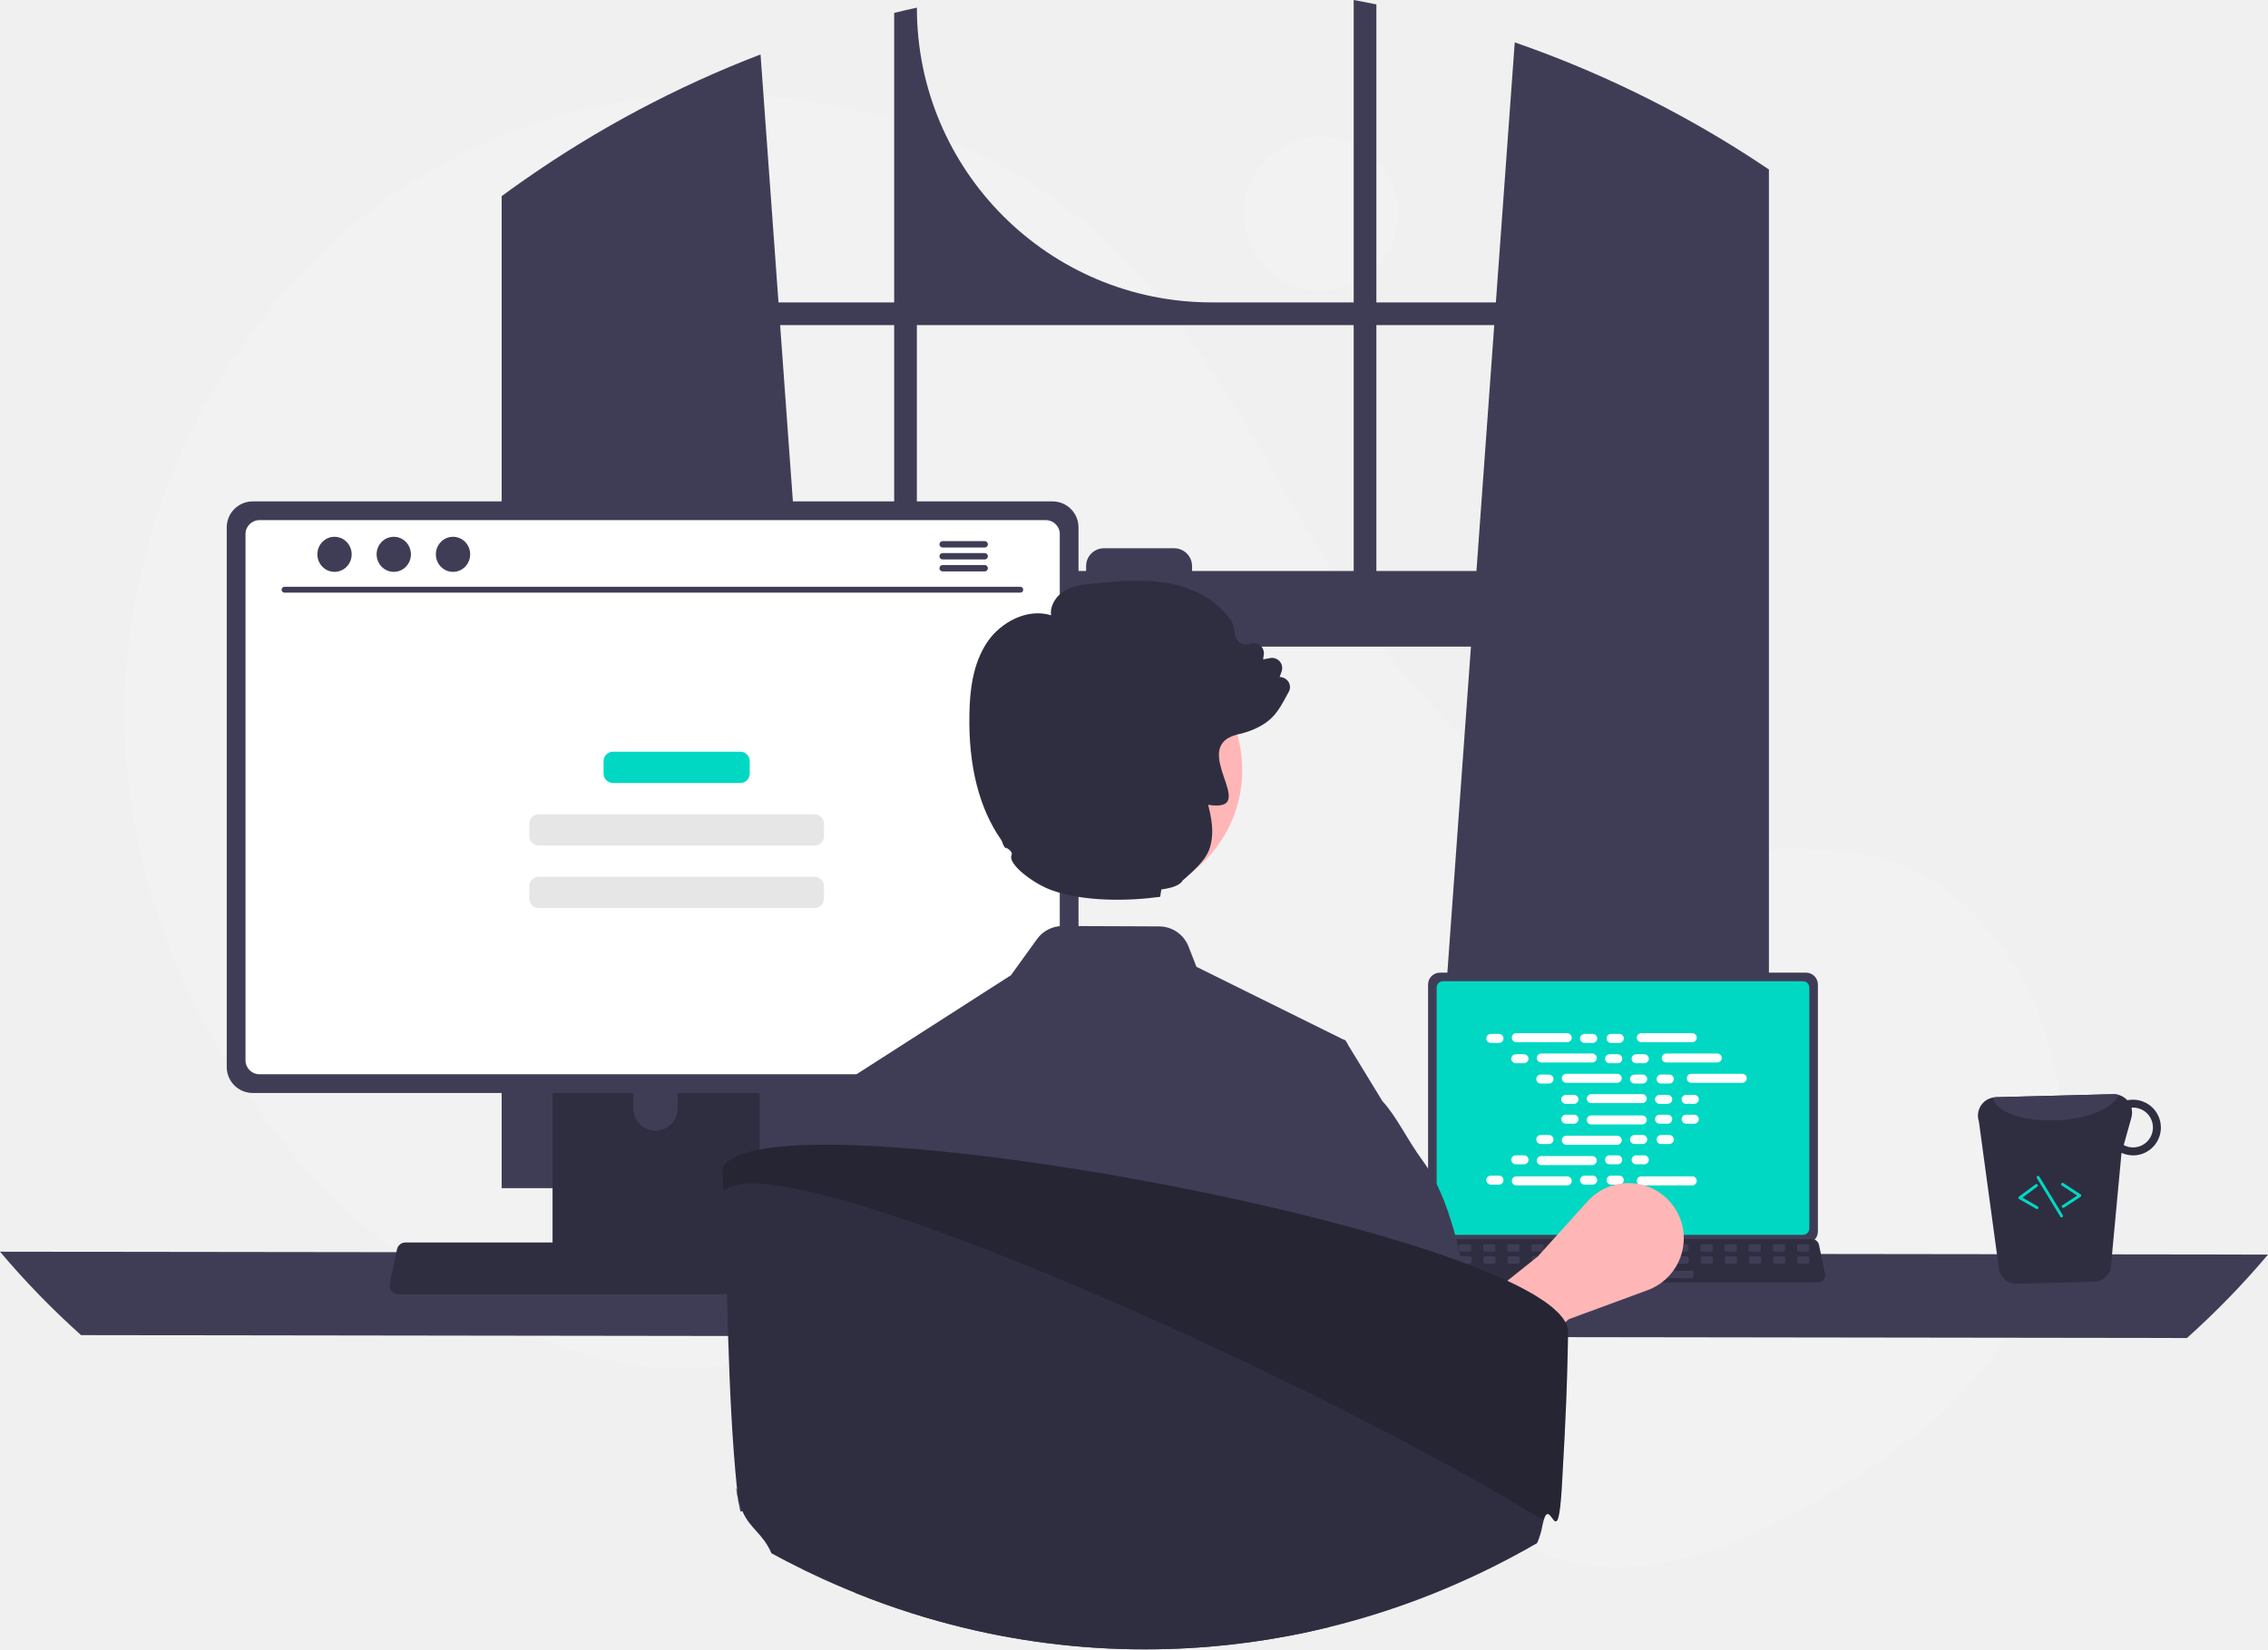
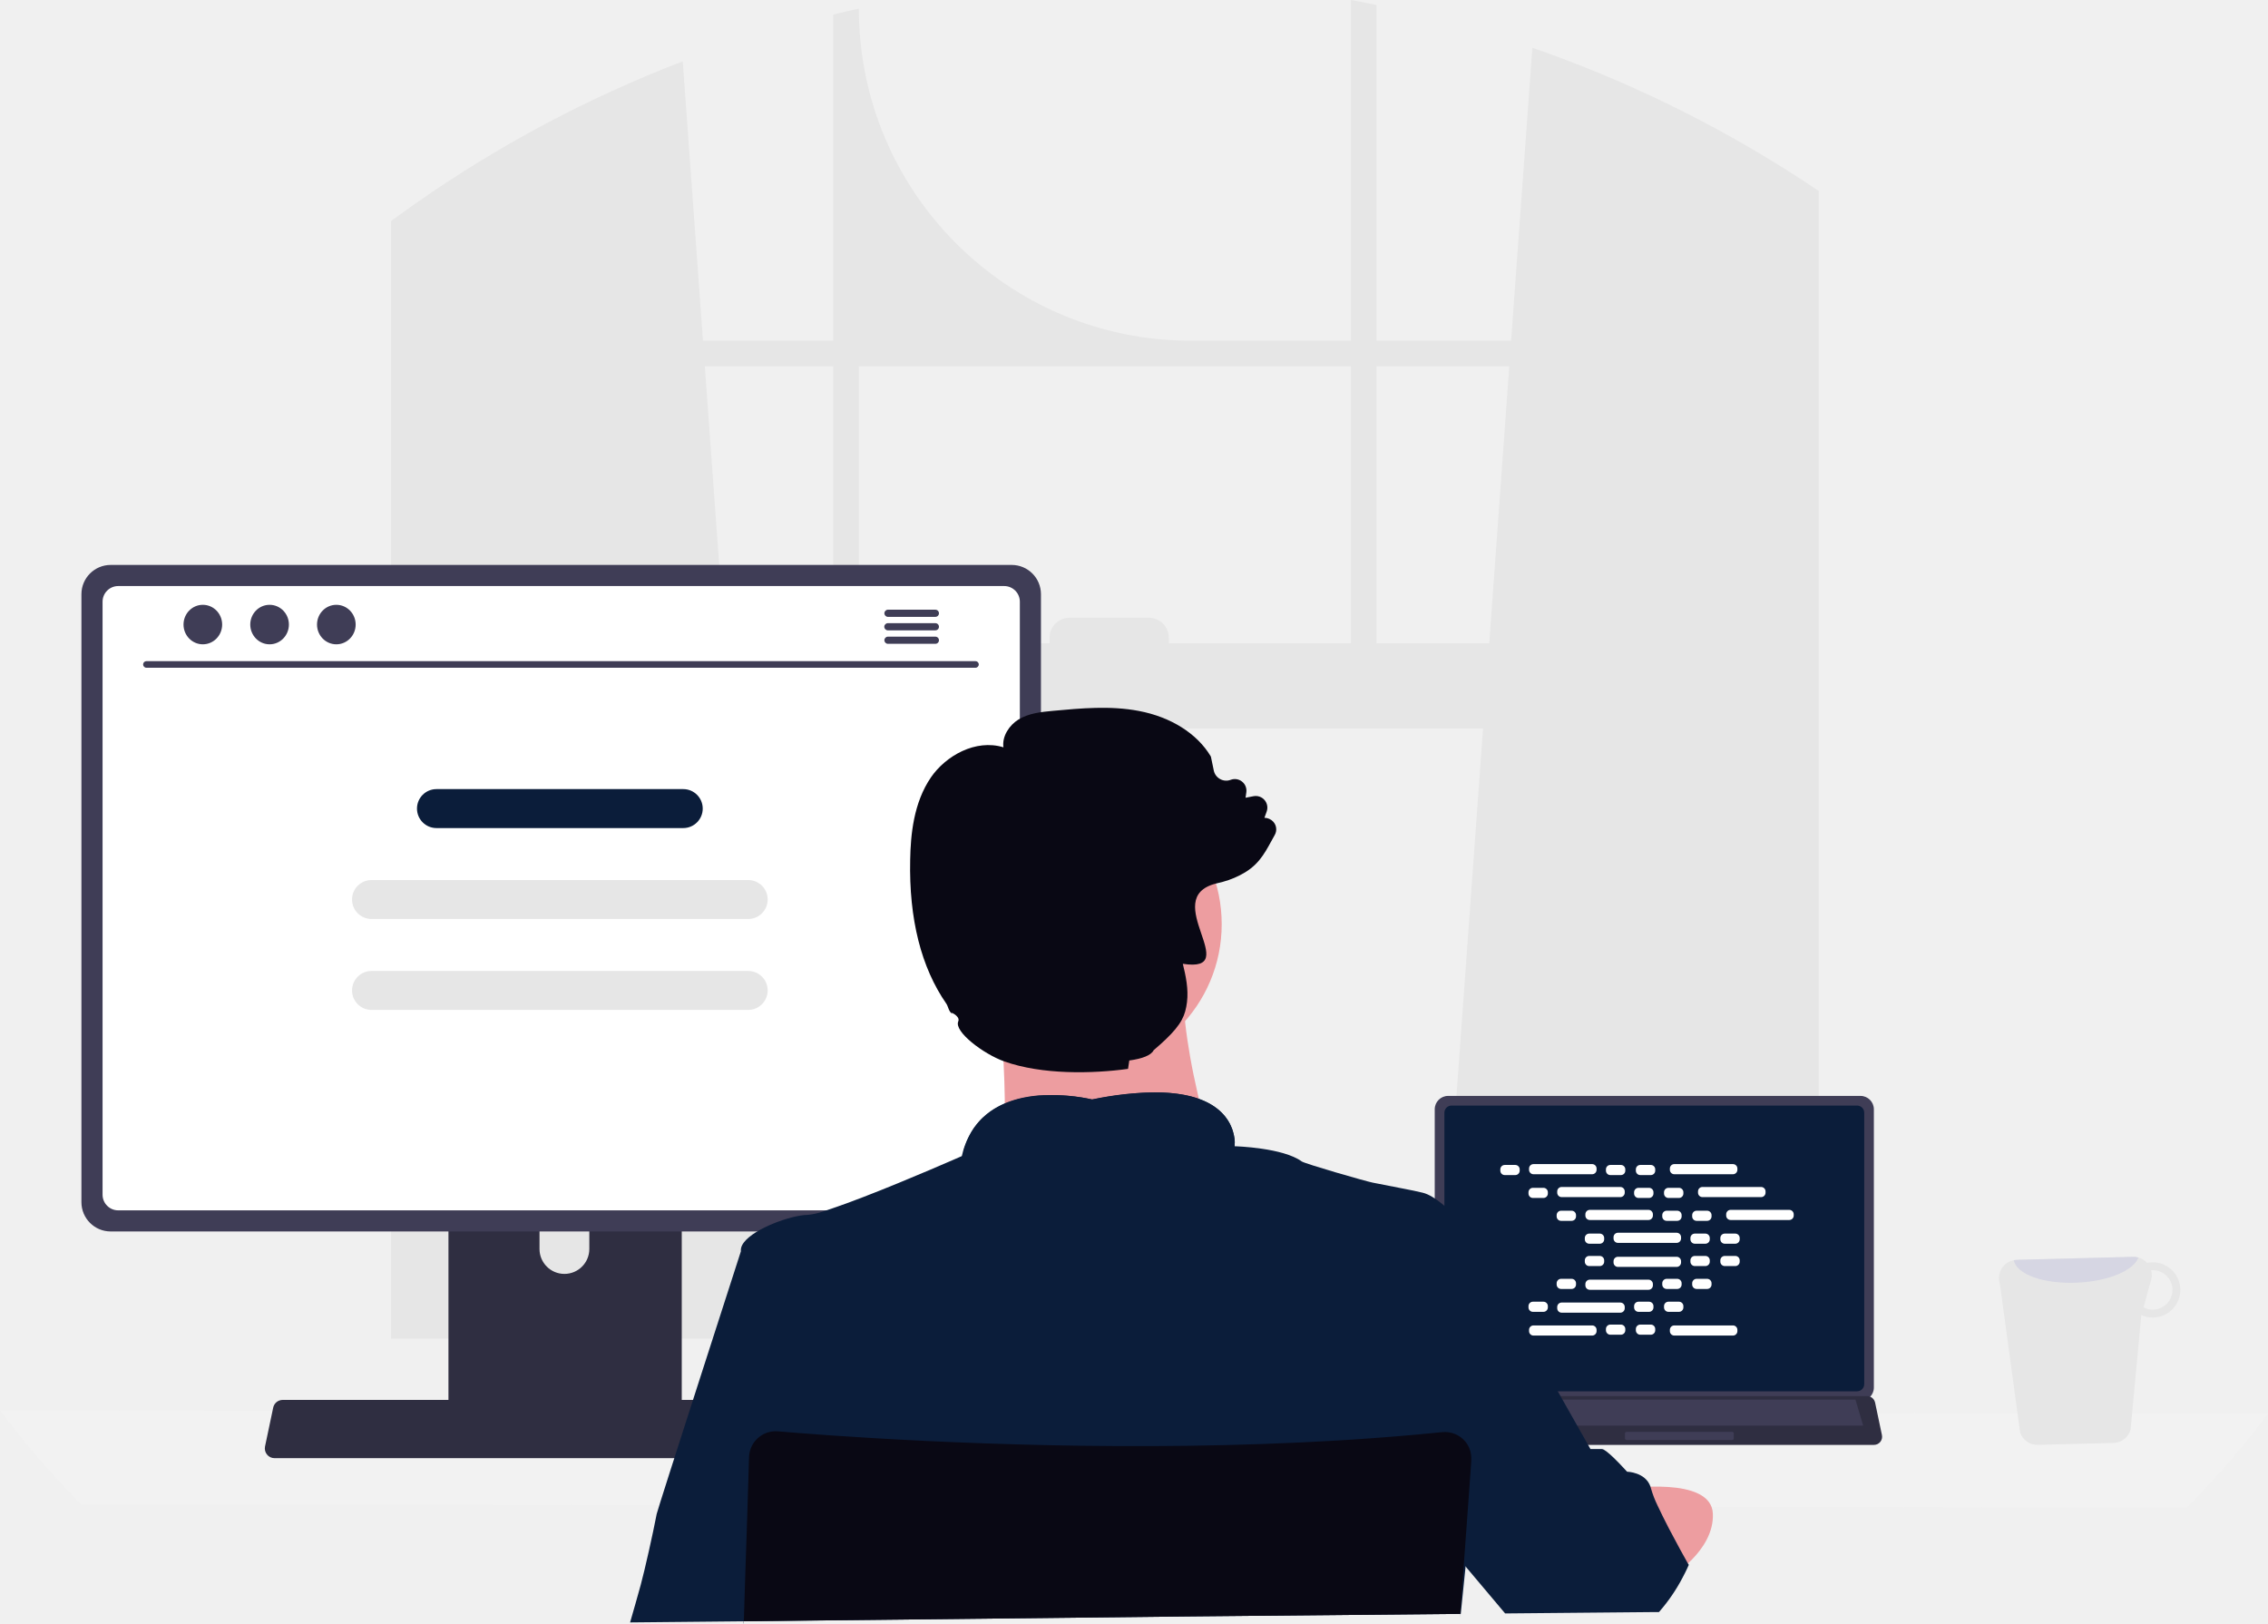
- <svg xmlns="http://www.w3.org/2000/svg" data-name="Layer 1" width="786.82" height="572.258" viewBox="0 0 786.82 572.258">
-   <circle cx="458.321" cy="74.182" r="26.701" fill="#f2f2f2" />
-   <path d="M872.038,661.023c39.688-30.229,58.644-81.025,46.776-129.482q-.442-1.806-.934-3.604c-7.867-28.763-27.332-56.101-55.7-65.291-23.82-7.717-49.82-1.783-74.669-4.851-48.781-6.024-86.601-45.494-113.211-86.819-26.611-41.325-47.062-87.583-82.422-121.724-58.285-56.275-153.362-68.391-225.627-31.76C293.987,254.121,247.955,335.391,249.918,416.386c1.963,80.995,50.046,158.432,119.875,199.517,25.652,15.093,55.321,25.785,84.848,22.044,25.62-3.246,48.899-17.013,74.399-21.1,40.091-6.426,79.927,11.701,114.603,32.824,34.676,21.123,68.17,46.16,107.574,55.952C789.478,715.131,836.881,687.801,872.038,661.023Z" transform="translate(-206.59 -163.8711)" fill="#f2f2f2" />
-   <path d="M815.016,219.191c-.87-.58-1.75-1.13-2.62-1.69a380.24,380.24,0,0,0-80.31-38.93l-6.54,90.22h-41.46v-103.39c-2.61-.54-5.24-1.05-7.87-1.53v104.92H626.946A102.27,102.27,0,0,1,524.676,166.521v-0c-2.64.57-5.26,1.18-7.88,1.83v100.44h-40.13l-6.23-86.03a380.858,380.858,0,0,0-81.94,43.53c-.44.3-.88.61-1.31.91-2.21,1.55-4.39,3.13-6.56,4.73v344.19h118.27l-2.09-28.95-11.5-158.95h231.59l-11.5,158.95-2.09,28.95h116.96v-353.45Q817.656,220.901,815.016,219.191Zm-298.22,142.78h-33.39l-6.17-85.3h39.56Zm159.42,0h-56.08v-1.69a6.18,6.18,0,0,0-6.19-6.18h-24.38a6.178,6.178,0,0,0-6.18,6.18v1.69h-58.71v-85.3h151.54Zm7.87,0v-85.3h40.89l-6.17,85.3Z" transform="translate(-206.59 -163.8711)" fill="#3f3d56" />
-   <path d="M206.59,598.162a289.003,289.003,0,0,0,28.12,28.95l730.58,1a289.003,289.003,0,0,0,28.12-28.95Z" transform="translate(-206.59 -163.8711)" fill="#3f3d56" />
-   <path d="M702.02,505.462v85.704a4.122,4.122,0,0,0,4.119,4.119H833.143a4.122,4.122,0,0,0,4.119-4.119v-85.704a4.124,4.124,0,0,0-4.119-4.115H706.139A4.124,4.124,0,0,0,702.02,505.462Z" transform="translate(-206.59 -163.8711)" fill="#3f3d56" />
-   <path d="M704.999,506.529V590.109a2.205,2.205,0,0,0,2.201,2.201H832.086a2.205,2.205,0,0,0,2.201-2.201V506.529a2.206,2.206,0,0,0-2.201-2.206H707.201A2.206,2.206,0,0,0,704.999,506.529Z" transform="translate(-206.59 -163.8711)" fill="#00d8c3" />
-   <path d="M699.364,607.881a2.47,2.47,0,0,0,1.943.93H837.299a2.502,2.502,0,0,0,2.446-3.016l-2.111-10.027a2.507,2.507,0,0,0-1.558-1.818,2.425,2.425,0,0,0-.888-.168H703.41a2.424,2.424,0,0,0-.888.168,2.507,2.507,0,0,0-1.558,1.818l-2.111,10.027A2.501,2.501,0,0,0,699.364,607.881Z" transform="translate(-206.59 -163.8711)" fill="#2f2e41" />
-   <rect x="830.034" y="595.588" width="4.188" height="2.513" rx="0.488" transform="translate(1457.666 1029.819) rotate(-180)" fill="#3f3d56" />
-   <rect x="821.657" y="595.588" width="4.188" height="2.513" rx="0.488" transform="translate(1440.912 1029.819) rotate(-180)" fill="#3f3d56" />
-   <rect x="813.28" y="595.588" width="4.188" height="2.513" rx="0.488" transform="translate(1424.158 1029.819) rotate(-180)" fill="#3f3d56" />
-   <rect x="804.903" y="595.588" width="4.188" height="2.513" rx="0.488" transform="translate(1407.404 1029.819) rotate(-180)" fill="#3f3d56" />
-   <rect x="796.526" y="595.588" width="4.188" height="2.513" rx="0.488" transform="translate(1390.65 1029.819) rotate(-180)" fill="#3f3d56" />
-   <rect x="788.149" y="595.588" width="4.188" height="2.513" rx="0.488" transform="translate(1373.896 1029.819) rotate(-180)" fill="#3f3d56" />
-   <rect x="779.772" y="595.588" width="4.188" height="2.513" rx="0.488" transform="translate(1357.142 1029.819) rotate(-180)" fill="#3f3d56" />
-   <rect x="771.395" y="595.588" width="4.188" height="2.513" rx="0.488" transform="translate(1340.388 1029.819) rotate(-180)" fill="#3f3d56" />
-   <rect x="763.018" y="595.588" width="4.188" height="2.513" rx="0.488" transform="translate(1323.634 1029.819) rotate(-180)" fill="#3f3d56" />
-   <rect x="754.641" y="595.588" width="4.188" height="2.513" rx="0.488" transform="translate(1306.88 1029.819) rotate(-180)" fill="#3f3d56" />
-   <rect x="746.264" y="595.588" width="4.188" height="2.513" rx="0.488" transform="translate(1290.126 1029.819) rotate(-180)" fill="#3f3d56" />
-   <rect x="737.887" y="595.588" width="4.188" height="2.513" rx="0.488" transform="translate(1273.372 1029.819) rotate(-180)" fill="#3f3d56" />
-   <rect x="729.51" y="595.588" width="4.188" height="2.513" rx="0.488" transform="translate(1256.618 1029.819) rotate(-180)" fill="#3f3d56" />
-   <rect x="721.133" y="595.588" width="4.188" height="2.513" rx="0.488" transform="translate(1239.865 1029.819) rotate(-180)" fill="#3f3d56" />
-   <rect x="712.756" y="595.588" width="4.188" height="2.513" rx="0.488" transform="translate(1223.111 1029.819) rotate(-180)" fill="#3f3d56" />
-   <rect x="704.379" y="595.588" width="4.188" height="2.513" rx="0.488" transform="translate(1206.357 1029.819) rotate(-180)" fill="#3f3d56" />
-   <rect x="830.133" y="599.777" width="4.188" height="2.513" rx="0.488" transform="translate(1457.864 1038.196) rotate(-180)" fill="#3f3d56" />
-   <rect x="821.756" y="599.777" width="4.188" height="2.513" rx="0.488" transform="translate(1441.11 1038.196) rotate(-180)" fill="#3f3d56" />
-   <rect x="813.379" y="599.777" width="4.188" height="2.513" rx="0.488" transform="translate(1424.356 1038.196) rotate(-180)" fill="#3f3d56" />
-   <rect x="805.002" y="599.777" width="4.188" height="2.513" rx="0.488" transform="translate(1407.602 1038.196) rotate(-180)" fill="#3f3d56" />
-   <rect x="796.625" y="599.777" width="4.188" height="2.513" rx="0.488" transform="translate(1390.848 1038.196) rotate(-180)" fill="#3f3d56" />
-   <rect x="788.248" y="599.777" width="4.188" height="2.513" rx="0.488" transform="translate(1374.094 1038.196) rotate(-180)" fill="#3f3d56" />
-   <rect x="779.871" y="599.777" width="4.188" height="2.513" rx="0.488" transform="translate(1357.34 1038.196) rotate(-180)" fill="#3f3d56" />
-   <rect x="771.494" y="599.777" width="4.188" height="2.513" rx="0.488" transform="translate(1340.586 1038.196) rotate(-180)" fill="#3f3d56" />
-   <rect x="763.117" y="599.777" width="4.188" height="2.513" rx="0.488" transform="translate(1323.832 1038.196) rotate(-180)" fill="#3f3d56" />
-   <rect x="754.74" y="599.777" width="4.188" height="2.513" rx="0.488" transform="translate(1307.078 1038.196) rotate(-180)" fill="#3f3d56" />
-   <rect x="746.363" y="599.777" width="4.188" height="2.513" rx="0.488" transform="translate(1290.324 1038.196) rotate(-180)" fill="#3f3d56" />
-   <rect x="737.986" y="599.777" width="4.188" height="2.513" rx="0.488" transform="translate(1273.57 1038.196) rotate(-180)" fill="#3f3d56" />
-   <rect x="729.609" y="599.777" width="4.188" height="2.513" rx="0.488" transform="translate(1256.816 1038.196) rotate(-180)" fill="#3f3d56" />
-   <rect x="721.232" y="599.777" width="4.188" height="2.513" rx="0.488" transform="translate(1240.062 1038.196) rotate(-180)" fill="#3f3d56" />
-   <rect x="712.855" y="599.777" width="4.188" height="2.513" rx="0.488" transform="translate(1223.309 1038.196) rotate(-180)" fill="#3f3d56" />
-   <rect x="704.478" y="599.777" width="4.188" height="2.513" rx="0.488" transform="translate(1206.555 1038.196) rotate(-180)" fill="#3f3d56" />
-   <rect x="760.604" y="604.803" width="33.508" height="2.513" rx="0.488" transform="translate(1348.126 1048.248) rotate(-180)" fill="#3f3d56" />
-   <rect x="515.631" y="358.737" width="5.966" height="3.122" rx="1.561" fill="#fff" />
-   <rect x="548.154" y="358.737" width="5.966" height="3.122" rx="1.561" fill="#fff" />
-   <rect x="557.369" y="358.737" width="5.966" height="3.122" rx="1.561" fill="#fff" />
-   <rect x="524.477" y="358.477" width="20.796" height="3.122" rx="1.561" fill="#fff" />
-   <rect x="567.841" y="358.477" width="20.796" height="3.122" rx="1.561" fill="#fff" />
-   <rect x="524.304" y="365.784" width="5.966" height="3.122" rx="1.561" fill="#fff" />
-   <rect x="556.827" y="365.784" width="5.966" height="3.122" rx="1.561" fill="#fff" />
-   <rect x="566.042" y="365.784" width="5.966" height="3.122" rx="1.561" fill="#fff" />
-   <rect x="533.15" y="365.523" width="20.796" height="3.122" rx="1.561" fill="#fff" />
-   <rect x="576.514" y="365.523" width="20.796" height="3.122" rx="1.561" fill="#fff" />
-   <rect x="532.977" y="372.83" width="5.966" height="3.122" rx="1.561" fill="#fff" />
-   <rect x="565.5" y="372.83" width="5.966" height="3.122" rx="1.561" fill="#fff" />
-   <rect x="574.715" y="372.83" width="5.966" height="3.122" rx="1.561" fill="#fff" />
-   <rect x="541.823" y="372.57" width="20.796" height="3.122" rx="1.561" fill="#fff" />
-   <rect x="585.187" y="372.57" width="20.796" height="3.122" rx="1.561" fill="#fff" />
-   <rect x="541.649" y="379.877" width="5.966" height="3.122" rx="1.561" fill="#fff" />
-   <rect x="574.172" y="379.877" width="5.966" height="3.122" rx="1.561" fill="#fff" />
-   <rect x="583.387" y="379.877" width="5.966" height="3.122" rx="1.561" fill="#fff" />
-   <rect x="550.496" y="379.617" width="20.796" height="3.122" rx="1.561" fill="#fff" />
-   <rect x="548.154" y="407.898" width="5.966" height="3.122" rx="1.561" fill="#fff" />
-   <rect x="557.369" y="407.898" width="5.966" height="3.122" rx="1.561" fill="#fff" />
-   <rect x="567.841" y="408.158" width="20.796" height="3.122" rx="1.561" fill="#fff" />
-   <rect x="515.631" y="407.898" width="5.966" height="3.122" rx="1.561" fill="#fff" />
-   <rect x="524.477" y="408.158" width="20.796" height="3.122" rx="1.561" fill="#fff" />
-   <rect x="524.304" y="400.851" width="5.966" height="3.122" rx="1.561" fill="#fff" />
-   <rect x="556.827" y="400.851" width="5.966" height="3.122" rx="1.561" fill="#fff" />
-   <rect x="566.042" y="400.851" width="5.966" height="3.122" rx="1.561" fill="#fff" />
-   <rect x="533.15" y="401.111" width="20.796" height="3.122" rx="1.561" fill="#fff" />
-   <rect x="532.977" y="393.804" width="5.966" height="3.122" rx="1.561" fill="#fff" />
-   <rect x="565.5" y="393.804" width="5.966" height="3.122" rx="1.561" fill="#fff" />
-   <rect x="574.715" y="393.804" width="5.966" height="3.122" rx="1.561" fill="#fff" />
-   <rect x="541.823" y="394.064" width="20.796" height="3.122" rx="1.561" fill="#fff" />
-   <rect x="541.649" y="386.758" width="5.966" height="3.122" rx="1.561" fill="#fff" />
-   <rect x="574.172" y="386.758" width="5.966" height="3.122" rx="1.561" fill="#fff" />
-   <rect x="583.387" y="386.758" width="5.966" height="3.122" rx="1.561" fill="#fff" />
-   <rect x="550.496" y="387.018" width="20.796" height="3.122" rx="1.561" fill="#fff" />
-   <path d="M711.507,654.353l-13.35-21.102,41.902-33.403,17.295-19.161a19.161,19.161,0,0,1,32.418,6.828h0a19.161,19.161,0,0,1-11.57,23.991l-27.349,10.075Z" transform="translate(-206.59 -163.8711)" fill="#ffb6b6" />
-   <path d="M398.28,501.352v102.56h71.85v-102.56a3.448,3.448,0,0,0-2.43-3.3,3.175,3.175,0,0,0-1.03-.16H401.75A3.463,3.463,0,0,0,398.28,501.352Zm28.04,35.24a7.67,7.67,0,0,1,15.34,0v11.9a7.67,7.67,0,0,1-15.34,0Z" transform="translate(-206.59 -163.8711)" fill="#2f2e41" />
-   <path d="M398.06,600.632v9.89a1.946,1.946,0,0,0,1.93,1.94h68.43a1.94,1.94,0,0,0,1.93-1.94v-9.89Z" transform="translate(-206.59 -163.8711)" fill="#3f3d56" />
-   <path d="M285.25,346.832V534.092a9.007,9.007,0,0,0,9,9h277.5a9.007,9.007,0,0,0,9-9V346.832a9.011,9.011,0,0,0-9-8.99H294.25A9.012,9.012,0,0,0,285.25,346.832Z" transform="translate(-206.59 -163.8711)" fill="#3f3d56" />
-   <path d="M291.76,349.162v182.62a4.818,4.818,0,0,0,4.81,4.81H569.44a4.818,4.818,0,0,0,4.81-4.81v-182.62a4.82,4.82,0,0,0-4.81-4.82H296.57A4.821,4.821,0,0,0,291.76,349.162Z" transform="translate(-206.59 -163.8711)" fill="#fff" />
-   <path d="M342.4,611.792a2.948,2.948,0,0,0,2.32,1.11h162.34a2.987,2.987,0,0,0,2.92-3.6l-2.52-11.97a2.993,2.993,0,0,0-1.86-2.17,2.895,2.895,0,0,0-1.06-.2H347.23a2.894,2.894,0,0,0-1.06.2,2.992,2.992,0,0,0-1.86,2.17l-2.52,11.97A2.985,2.985,0,0,0,342.4,611.792Z" transform="translate(-206.59 -163.8711)" fill="#2f2e41" />
-   <path d="M560.585,369.499H305.261a1.016,1.016,0,0,1,0-2.031H560.585a1.016,1.016,0,0,1,0,2.031Z" transform="translate(-206.59 -163.8711)" fill="#3f3d56" />
-   <ellipse cx="116.051" cy="192.33" rx="5.95" ry="6.083" fill="#3f3d56" />
-   <ellipse cx="136.607" cy="192.33" rx="5.95" ry="6.083" fill="#3f3d56" />
-   <ellipse cx="157.163" cy="192.33" rx="5.95" ry="6.083" fill="#3f3d56" />
-   <path d="M548.206,351.622h-14.6a1.105,1.105,0,0,0,0,2.21h14.6a1.105,1.105,0,0,0,0-2.21Z" transform="translate(-206.59 -163.8711)" fill="#3f3d56" />
-   <path d="M548.206,355.772h-14.6a1.105,1.105,0,0,0,0,2.21h14.6a1.105,1.105,0,0,0,0-2.21Z" transform="translate(-206.59 -163.8711)" fill="#3f3d56" />
-   <path d="M548.206,359.922h-14.6a1.105,1.105,0,0,0,0,2.21h14.6a1.105,1.105,0,0,0,0-2.21Z" transform="translate(-206.59 -163.8711)" fill="#3f3d56" />
-   <path d="M900.186,604.972a6.416,6.416,0,0,0,6.183,4.331l26.492-.682a6.329,6.329,0,0,0,5.981-4.657l3.749-40.087a9.794,9.794,0,0,0,4.238.871,9.661,9.661,0,1,0-.485-19.317,8.184,8.184,0,0,0-1.736.181,6.548,6.548,0,0,0-4.874-2.103l-40.751,1.052a5.853,5.853,0,0,0-1.005.125,6.365,6.365,0,0,0-4.873,8.265Zm43.173-43.817,2.668-9.553a6.506,6.506,0,0,0,.02-3.375c.129-0.0.244-.062.373-.062a6.91,6.91,0,0,1,.324,13.817A6.505,6.505,0,0,1,943.359,561.156Z" transform="translate(-206.59 -163.8711)" fill="#2f2e41" />
-   <path d="M897.978,544.686c.868,4.964,10.629,8.454,22.366,7.847,10.793-.497,19.617-4.287,21.234-8.778a6.025,6.025,0,0,0-1.844-.246l-40.751,1.052A5.853,5.853,0,0,0,897.978,544.686Z" transform="translate(-206.59 -163.8711)" fill="#3f3d56" />
-   <path d="M922.494,582.944a.497.497,0,0,0,.151-.066l5.753-3.766a.499.499,0,0,0,0-.836l-5.98-3.917a.5.5,0,1,0-.548.836l5.341,3.498-5.114,3.348a.5.5,0,0,0,.396.903Z" transform="translate(-206.59 -163.8711)" fill="#00d8c3" />
-   <path d="M913.408,583.363a.5.5,0,0,0,.126-.918l-5.303-3.04,5.126-3.807a.5.5,0,1,0-.596-.802l-5.739,4.263a.5.5,0,0,0,.049.835l5.965,3.42A.5.5,0,0,0,913.408,583.363Z" transform="translate(-206.59 -163.8711)" fill="#00d8c3" />
-   <path d="M921.922,586.244a.482.482,0,0,0,.137-.058.5.5,0,0,0,.168-.687l-8.155-13.408a.5.5,0,0,0-.854.521l8.155,13.408A.5.5,0,0,0,921.922,586.244Z" transform="translate(-206.59 -163.8711)" fill="#00d8c3" />
-   <rect x="209.385" y="260.827" width="50.719" height="10.846" rx="3.264" fill="#00d8c3" />
-   <rect x="183.626" y="282.519" width="102.236" height="10.846" rx="3.264" fill="#e6e6e6" />
-   <rect x="183.626" y="304.21" width="102.236" height="10.846" rx="3.264" fill="#e6e6e6" />
-   <path d="M497.301,540.717l.217.684.011.023,6.525,19.838,7.506,22.861,14.123,42.961.137,6.673v.023l1.049,53.684-2.909,7.278,3.274,11.932s-1.506-18.037-9.582-7.679c-4.574,5.886-9.925,11.91-14.317,17.556q9.6,3.884,19.507,7.027c1.426.456,2.863.89,4.301,1.323q.462.137.924.274a266.863,266.863,0,0,0,67.351,10.826c1.186.034,2.35.057,3.479.08.399.011.787.023,1.175.023,1.278.011,2.544.023,3.822.023q3.867,0,7.7-.114a266.853,266.853,0,0,0,56.091-7.586c-.125-7.586-.468-16.45-.958-25.918-.228-4.643-5.35-9.674-5.658-14.533-.217-3.65,4.381-7.084,4.141-10.792-1.551-22.827-3.491-14.064-4.928-30.229q-.222-2.379-.411-4.552c-.924-10.381-1.563-16.872-1.563-16.872l6.137-38.683,9.639-60.734-.742-1.221-.833-.411-50.844-25.165-2.761-7.073a10.979,10.979,0,0,0-10.141-6.947l-33.493-.137a10.931,10.931,0,0,0-8.909,4.529l-9.069,12.56Z" transform="translate(-206.59 -163.8711)" fill="#3f3d56" />
-   <path d="M533.407,617.525,525.82,633.758l-5.179,11.088-8.909,46.646-4.46,4.734L503.45,679.467l-39.998,8.881c-1.312-7.29-.351.247-1.161-7.75.228-.228.468-.456.707-.685.639-.593,1.175-1.152,1.164-1.688-.456-27.584.913-74.526,12.343-102.966a60.053,60.053,0,0,1,7.027-13.107c.228-.308.445-.616.662-.924,5.27-7.381,8.601-14.647,13.324-19.815v-.011a.53.53,0,0,0,.08-.08.157.157,0,0,0,.046-.034l32.443-17.203,1.392,39.105.992,28.109Z" transform="translate(-206.59 -163.8711)" fill="#3f3d56" />
-   <path d="M650.391,622.135l9.476,20.275,3.307,7.061,8.907,46.642,4.446,4.723,3.83-16.755,1.8-.369,32.459-6.722,9.461,30.046a17.984,17.984,0,0,0-3.261-22.506c-.646-.585-1.184-1.154-1.169-1.692.538-32.443-1.446-91.684-19.367-116.066-5.692-7.738-9.107-15.445-14.076-20.829-.015-.015-.015-.031-.031-.031L674.081,526.114l-.738-1.215-.831-.415Z" transform="translate(-206.59 -163.8711)" fill="#3f3d56" />
-   <circle id="a657ec4b-47ce-4d2a-9c58-81a811696ca9" data-name="Ellipse 5" cx="386.397" cy="267.201" r="44.558" fill="#ffb6b6" />
-   <path d="M653.212,399.948a3.759,3.759,0,0,0-2.69-1.19l.67-1.86a3.528,3.528,0,0,0-3.96-4.7l-2.44.47.23-1.63a3.534,3.534,0,0,0-4.73-3.82,3.766,3.766,0,0,1-3.24-.23,3.846,3.846,0,0,1-1.92-2.61l-.85-4.1-.09-.22c-4.14-6.9-12.1-11.92-21.84-13.76-8.67-1.65-17.56-.81-26.13-.02-3.4.32-7.24.68-10.44,2.64-2.72,1.68-5.02,5.04-4.55,8.43-8.45-2.59-17.51,2.58-22,9.1-5.32,7.76-6.19,17.48-6.33,25.08-.38,17.98,3.33,32.69,11,43.73.56.8.7,2.47,1.81,3.03l-.23-.37c1.24.62,2.5,1.62,2.03,2.69-1.35,3.08,7.62,9.89,13.94,12.14,11.53,4.11,26.86,3.76,37.64,2.28l.38-2.55c3.89-.53,6.63-1.54,7.4-3.12,1.36-1.16,2.52-2.2,3.53-3.16l.01-.01c.02-.02.06-.05.08-.07,4.87-4.67,6-7.33,6.51-11.38.49-3.97-.38-8-1.27-11.63,18.74,2.9-7.38-19.96,10.08-24.38a5.434,5.434,0,0,1,.61-.15c.51-.12,1.02-.24,1.51-.38a26.448,26.448,0,0,0,6.72-2.87c4.88-2.97,6.49-6.91,9.01-11.35A3.427,3.427,0,0,0,653.212,399.948Z" transform="translate(-206.59 -163.8711)" fill="#2f2e41" />
-   <path d="M750.582,625.308c-.01,1.75-.03,4.2-.11,7.23q-.015.63-.03,1.29c-.13,5.57-.26,10.24-.47,15.43-.01.36-.02.71-.04,1.07-.28,7.24-.72,15.67-1.48,29.02-1.41,24.66-3.87,3.39-6.34,12.04-.12.43-.25.94-.37,1.54a27.916,27.916,0,0,1-1.88,6.33c-1.31.78-2.66,1.53-3.99,2.28-3.79,2.11-7.64,4.14-11.52,6.07-2.18,1.08-4.37,2.14-6.57,3.16-.35.16-.69.32-1.03.47a270.887,270.887,0,0,1-34.75,13.26c-2.32.7-4.63,1.38-6.97,2.01-2.44.68-4.88,1.32-7.35,1.92a266.893,266.893,0,0,1-56.09,7.59c-2.55.08-5.12.11-7.7.11-1.28,0-2.54-.01-3.82-.02-.39,0-.78-.01-1.17-.02-1.13-.03-2.3-.05-3.48-.08a266.663,266.663,0,0,1-67.35-10.83l-.93-.27c-1.44-.44-2.87-.87-4.3-1.33q-9.9-3.135-19.51-7.02-7.335-2.955-14.5-6.34a.339.339,0,0,1-.12-.06c-1-.46-2.01-.94-3.01-1.43-.13-.07-.27-.14-.41-.21q-5.595-2.73-11.07-5.72c-3.07-7.05-7.39-8.4-10.07-14.6a25.874,25.874,0,0,1-1.68-5.74c0-.02-.01-.04-.01-.07.28,3.72-1.19-6.6-.01-.04-.01-.12-.02-.25-.03-.4-.03-.36-.07-.8-.13-1.35-3.43-33.49-3.21-71.79-4.7-103.35q-.15-3.06-.31-5.86c-.03-.62-.07-1.23-.11-1.83.07-.18.15-.37.24-.55a1.002,1.002,0,0,1,.07-.15,1.623,1.623,0,0,1,.1-.18c.02-.03.05-.07.07-.1a.917.917,0,0,1,.05-.1c.09-.14.19-.29.3-.43.05-.06.09-.11.14-.16a.808.808,0,0,1,.12-.14.637.637,0,0,1,.11-.13c.04-.04.08-.09.13-.14a.302.302,0,0,1,.08-.08,2.033,2.033,0,0,1,.26-.25,9.624,9.624,0,0,1,1.14-.9c.14-.09.29-.18.43-.28a19.135,19.135,0,0,1,3.17-1.52c.38-.14.76-.27,1.17-.41.15-.04.29-.09.44-.14.22-.07.44-.14.67-.19,1.14-.34,2.37-.63,3.7-.9.16-.03.33-.06.5-.1.24-.05.49-.09.74-.13.34-.06.69-.12,1.04-.18,2.97-.47,6.34-.82,10.06-1.05q.525-.03,1.05-.06c.41-.02.82-.04,1.24-.06.35-.02.71-.03,1.07-.04.35-.02.71-.03,1.08-.04,1.01-.03,2.05-.06,3.11-.08,3.02-.06,6.2-.04,9.54.03,1.55.04,3.13.08,4.75.15.11,0,.21.01.31.01,1.41.05,2.83.11,4.29.19,1.02.05,2.05.1,3.08.16.97.06,1.95.12,2.94.19.77.04,1.54.1,2.32.15.66.05,1.32.1,1.98.14l.9.06c.49.04.98.07,1.48.12,1.1.09,2.2.18,3.32.27,1.11.1,2.24.2,3.37.3s2.27.21,3.41.32c.12.01.23.02.34.03,1.04.11,2.08.21,3.13.32.24.02.49.04.73.07,1.001.101,2.022.218,3.032.326.31.033.618.066.929.1.791.086,1.572.161,2.368.254,1.05.12,2.12.23,3.16.37.81.09,1.62.18,2.43.28,1.27.15,2.56.31,3.85.48.49.06.98.12,1.47.19,3.68.46,7.4.97,11.18,1.5,5.73.81,11.55,1.69,17.41,2.64q8.805,1.425,17.71,3.01c1.5.27,3,.54,4.51.82q1.02.195,2.04.39c1.16.21,2.32.43,3.48.65,1.16.22,2.32.44,3.48.67,1.38.27,2.77.54,4.15.81,9.09,1.8,18.13,3.72,26.95,5.73,1.45.33,2.9.67,4.34,1q4.32,1.005,8.56,2.04c.78.18,1.55.37,2.32.56,1.92.48,3.84.96,5.73,1.45l.33.09c1.39.34,2.75.69,4.11,1.05q4.815,1.26,9.47,2.55,3.09.855,6.11,1.73c3.01.87,5.96,1.75,8.83,2.64.71.22,1.42.44,2.12.65,2.1.65,4.17,1.31,6.18,1.97,1.6.52,3.16,1.05,4.7,1.58q2.31.795,4.53,1.59c.95.34,1.89.7,2.83,1.04,1.35.5,2.68,1,3.98,1.5.4.15.79.31,1.18.46.25.11.49.2.73.3.47.19.95.37,1.41.56.47.18.93.37,1.39.57.45.18.91.37,1.35.56.45.18.89.37,1.33.57.37.15.73.31,1.08.47.71.31,1.42.62,2.11.94.34.16.68.31,1.02.47l.78.36c.11.06.22.11.33.16.25.12.51.25.76.37.58.27,1.15.56,1.71.83.75.38,1.48.76,2.18,1.13.71.38,1.4.76,2.06,1.13.11.06.21.12.32.18.15.08.3.17.45.25.51.29,1,.59,1.49.88.96.59,1.87,1.17,2.72,1.75.19.13.37.26.56.38.63.45,1.23.89,1.79,1.34,0,.01,0,.01.01.01.19.14.37.29.55.43.15.14.31.26.46.4.52.45,1,.88,1.44,1.32a5.667,5.667,0,0,1,.42.43,1.208,1.208,0,0,1,.16.16c.2.2.38.4.55.6a.553.553,0,0,1,.07.09c.24.28.46.56.67.84.1.14.21.28.3.42.12.17.24.35.34.52.09.14.17.29.25.43a7.257,7.257,0,0,1,.54,1.13,5.241,5.241,0,0,1,.27.82A5.844,5.844,0,0,1,750.582,625.308Z" transform="translate(-206.59 -163.8711)" fill="#2f2e41" />
-   <path d="M750.582,625.308c-.01,1.75-.03,4.2-.11,7.23-.01.42-.03.85-.04,1.29-.1,4.25-.25,9.5-.46,15.43-.01.36-.02.71-.04,1.07-.28,7.24-.72,15.67-1.48,29.02-1.41,24.66-3.87,3.39-6.34,12.04-6.86-4.22-14.38-8.64-22.42-13.18q-2.175-1.23-4.39-2.47c-16.08-8.97-34.04-18.37-52.79-27.68-.74-.37-1.49-.74-2.23-1.1-42.95-21.23-89.83-41.88-127.81-55.66-7.33-2.66-14.33-5.06-20.91-7.17-13.86-4.43-25.84-7.53-35.06-8.87-9.6-1.4-16.23-.9-18.91,1.99q-.15-3.06-.31-5.86-.06-.93-.12-1.83c.062-.165.142-.322.22-.48.011-.023.019-.047.03-.07a1.002,1.002,0,0,1,.07-.15,1.623,1.623,0,0,1,.1-.18,1.06,1.06,0,0,1,.12-.2c.09-.14.19-.29.3-.43a3.483,3.483,0,0,1,.26-.3.637.637,0,0,1,.11-.13c.04-.04.08-.09.13-.14a.302.302,0,0,1,.08-.08,2.033,2.033,0,0,1,.26-.25,9.624,9.624,0,0,1,1.14-.9c.14-.09.29-.18.43-.28a19.135,19.135,0,0,1,3.17-1.52c.38-.14.76-.27,1.17-.41.15-.04.29-.09.44-.14.22-.07.44-.14.67-.19,1.14-.34,2.37-.63,3.7-.9.4-.08.82-.16,1.24-.23.34-.06.69-.12,1.04-.18,2.97-.47,6.34-.82,10.06-1.05q.525-.03,1.05-.06c.41-.02.82-.04,1.24-.06.35-.02.71-.03,1.07-.04.35-.02.71-.03,1.08-.04,1.01-.03,2.05-.06,3.11-.08,3.02-.05,6.2-.03,9.54.04,1.55.03,3.13.08,4.75.15.1,0,.21.01.31.01,1.41.04,2.84.11,4.29.18,1.02.05,2.05.1,3.08.16.97.06,1.95.12,2.94.19.77.04,1.54.1,2.32.15.66.05,1.32.1,1.98.14.79.06,1.58.12,2.38.18,1.1.09,2.2.18,3.32.27,1.11.1,2.24.2,3.37.3s2.27.21,3.41.32c.12.01.23.02.34.03,1.04.11,2.08.21,3.13.32q8.73.885,17.97,2.07,5.52.705,11.18,1.51c5.73.81,11.55,1.69,17.41,2.63q8.805,1.425,17.71,3.01c1.5.27,3,.54,4.51.82q2.76.51,5.52,1.04c1.16.22,2.32.44,3.48.67,1.38.27,2.77.54,4.15.81,9.09,1.8,18.13,3.72,26.95,5.73,1.45.33,2.9.67,4.34,1q4.32,1.005,8.56,2.04c.78.19,1.55.38,2.32.57q2.895.72,5.73,1.44v.01c.11.02.22.05.33.08,1.38.35,2.75.7,4.11,1.06q4.815,1.26,9.47,2.54c2.06.58,4.1,1.15,6.11,1.73,3.01.88,5.96,1.76,8.83,2.64.71.22,1.42.44,2.12.65q3.15.99,6.18,1.97c1.6.52,3.16,1.05,4.7,1.58q2.31.795,4.53,1.59c.96.34,1.9.69,2.83,1.03,1.36.5,2.68,1,3.98,1.51.4.15.79.31,1.18.46.73.28,1.44.57,2.14.86.47.18.93.37,1.39.57.45.18.91.37,1.35.56.45.18.89.37,1.33.57.37.15.73.31,1.08.47.71.31,1.42.62,2.11.94.34.16.68.31,1.02.47l.78.36c.11.06.22.11.33.16.85.4,1.67.8,2.47,1.2.75.38,1.48.76,2.18,1.13.83.44,1.62.87,2.38,1.31.15.08.3.17.45.25.51.29,1,.59,1.49.88.96.59,1.87,1.17,2.72,1.75.84.58,1.62,1.15,2.35,1.72,0,.01,0,.01.01.01.35.28.69.56,1.01.83.52.45,1,.88,1.44,1.32a5.667,5.667,0,0,1,.42.43,1.208,1.208,0,0,1,.16.16c.21.23.42.46.62.69.24.28.46.56.67.84.1.14.21.28.3.42.12.17.24.35.34.52.09.14.17.29.25.43a7.257,7.257,0,0,1,.54,1.13,6.053,6.053,0,0,1,.27.82A5.844,5.844,0,0,1,750.582,625.308Z" transform="translate(-206.59 -163.8711)" opacity="0.2" />
+ <svg xmlns="http://www.w3.org/2000/svg" width="800" height="572.62" viewBox="0 0 800 572.62" role="img" artist="Katerina Limpitsouni" source="https://undraw.co/">
+   <g transform="translate(-28.583 -435)">
+     <path d="M878.163,227.233c-1-.664-2-1.294-3-1.936a435.517,435.517,0,0,0-91.985-44.589l-7.491,103.335H728.2V165.624c-2.989-.618-6-1.2-9.014-1.752V284.043H662.753A117.137,117.137,0,0,1,545.616,166.906h0c-3.024.653-6.025,1.352-9.026,2.1V284.043H490.627l-7.136-98.536a436.225,436.225,0,0,0-93.851,49.858c-.5.344-1.008.7-1.5,1.042-2.531,1.775-5.028,3.585-7.514,5.418V636.049H516.089l-2.394-33.158L500.523,420.835H765.779L752.607,602.891l-2.394,33.158H884.176V231.219Q881.186,229.192,878.163,227.233ZM536.591,390.769H498.347l-7.067-97.7h45.311Zm182.595,0H654.953v-1.936a7.078,7.078,0,0,0-7.09-7.078H619.939a7.075,7.075,0,0,0-7.078,7.078v1.936H545.616v-97.7H719.186Zm9.014,0v-97.7h46.834l-7.067,97.7Z" transform="translate(-214.08 271.129)" fill="#e6e6e6" />
+     <path d="M206.59,598.162a316.829,316.829,0,0,0,28.591,33.158L978,632.466a316.84,316.84,0,0,0,28.591-33.159Z" transform="translate(-178.007 334.261)" fill="#f2f2f2" />
+     <path d="M702.02,506.061v98.163a4.721,4.721,0,0,0,4.718,4.718H852.2a4.722,4.722,0,0,0,4.718-4.718V506.061a4.724,4.724,0,0,0-4.718-4.713H706.738a4.724,4.724,0,0,0-4.718,4.713Z" transform="translate(-167.359 320.188)" fill="#3f3d56" />
+     <path d="M705,506.849v95.73a2.526,2.526,0,0,0,2.521,2.521h143.04a2.526,2.526,0,0,0,2.521-2.521v-95.73a2.527,2.527,0,0,0-2.521-2.527H707.521A2.527,2.527,0,0,0,705,506.849Z" transform="translate(-166.926 320.62)" fill="#0B1D3A" />
+     <path d="M699.446,609.93A2.829,2.829,0,0,0,701.672,611H857.433a2.866,2.866,0,0,0,2.8-3.454l-2.418-11.485a2.871,2.871,0,0,0-1.785-2.082,2.775,2.775,0,0,0-1.017-.192H704.08a2.776,2.776,0,0,0-1.017.192,2.871,2.871,0,0,0-1.785,2.082l-2.418,11.485a2.864,2.864,0,0,0,.585,2.389Z" transform="translate(-167.827 333.625)" fill="#2f2e41" />
+     <rect width="4.797" height="2.878" rx="0.488" transform="translate(542.16 932.354) rotate(180)" fill="#3f3d56" />
+     <rect width="4.797" height="2.878" rx="0.488" transform="translate(542.274 937.151) rotate(180)" fill="#3f3d56" />
+     <path d="M.559,0H37.82a.559.559,0,0,1,.559.559v1.76a.559.559,0,0,1-.559.559H.559A.559.559,0,0,1,0,2.319V.559A.559.559,0,0,1,.559,0Z" transform="translate(640.14 942.909) rotate(180)" fill="#3f3d56" />
+     <rect width="6.833" height="3.576" rx="1.561" transform="translate(557.798 845.887)" fill="#fff" />
+     <rect width="6.833" height="3.576" rx="1.561" transform="translate(595.05 845.887)" fill="#fff" />
+     <rect width="6.833" height="3.576" rx="1.561" transform="translate(605.604 845.887)" fill="#fff" />
+     <rect width="23.819" height="3.576" rx="1.561" transform="translate(567.931 845.588)" fill="#fff" />
+     <rect width="23.819" height="3.576" rx="1.561" transform="translate(617.599 845.588)" fill="#fff" />
+     <rect width="6.833" height="3.576" rx="1.561" transform="translate(567.732 853.957)" fill="#fff" />
+     <rect width="6.833" height="3.576" rx="1.561" transform="translate(604.983 853.957)" fill="#fff" />
+     <rect width="6.833" height="3.576" rx="1.561" transform="translate(615.538 853.957)" fill="#fff" />
+     <rect width="23.819" height="3.576" rx="1.561" transform="translate(577.865 853.659)" fill="#fff" />
+     <rect width="23.819" height="3.576" rx="1.561" transform="translate(627.532 853.659)" fill="#fff" />
+     <rect width="6.833" height="3.576" rx="1.561" transform="translate(577.666 862.029)" fill="#fff" />
+     <rect width="6.833" height="3.576" rx="1.561" transform="translate(614.916 862.029)" fill="#fff" />
+     <rect width="6.833" height="3.576" rx="1.561" transform="translate(625.471 862.029)" fill="#fff" />
+     <rect width="23.819" height="3.576" rx="1.561" transform="translate(587.798 861.73)" fill="#fff" />
+     <rect width="23.819" height="3.576" rx="1.561" transform="translate(637.466 861.73)" fill="#fff" />
+     <rect width="6.833" height="3.576" rx="1.561" transform="translate(587.599 870.099)" fill="#fff" />
+     <rect width="6.833" height="3.576" rx="1.561" transform="translate(624.85 870.099)" fill="#fff" />
+     <rect width="6.833" height="3.576" rx="1.561" transform="translate(635.404 870.099)" fill="#fff" />
+     <rect width="23.819" height="3.576" rx="1.561" transform="translate(597.732 869.801)" fill="#fff" />
+     <rect width="6.833" height="3.576" rx="1.561" transform="translate(595.05 902.193)" fill="#fff" />
+     <rect width="6.833" height="3.576" rx="1.561" transform="translate(605.604 902.193)" fill="#fff" />
+     <rect width="23.819" height="3.576" rx="1.561" transform="translate(617.599 902.491)" fill="#fff" />
+     <rect width="6.833" height="3.576" rx="1.561" transform="translate(557.798 902.193)" fill="#fff" />
+     <rect width="23.819" height="3.576" rx="1.561" transform="translate(567.931 902.491)" fill="#fff" />
+     <rect width="6.833" height="3.576" rx="1.561" transform="translate(567.732 894.122)" fill="#fff" />
+     <rect width="6.833" height="3.576" rx="1.561" transform="translate(604.983 894.122)" fill="#fff" />
+     <rect width="6.833" height="3.576" rx="1.561" transform="translate(615.538 894.122)" fill="#fff" />
+     <rect width="23.819" height="3.576" rx="1.561" transform="translate(577.865 894.42)" fill="#fff" />
+     <rect width="6.833" height="3.576" rx="1.561" transform="translate(577.666 886.051)" fill="#fff" />
+     <rect width="6.833" height="3.576" rx="1.561" transform="translate(614.916 886.051)" fill="#fff" />
+     <rect width="6.833" height="3.576" rx="1.561" transform="translate(625.471 886.051)" fill="#fff" />
+     <rect width="23.819" height="3.576" rx="1.561" transform="translate(587.798 886.349)" fill="#fff" />
+     <rect width="6.833" height="3.576" rx="1.561" transform="translate(587.599 877.98)" fill="#fff" />
+     <rect width="6.833" height="3.576" rx="1.561" transform="translate(624.85 877.98)" fill="#fff" />
+     <rect width="6.833" height="3.576" rx="1.561" transform="translate(635.404 877.98)" fill="#fff" />
+     <rect width="23.819" height="3.576" rx="1.561" transform="translate(597.732 878.278)" fill="#fff" />
+     <path d="M398.28,501.855V619.324h82.295V501.855a3.949,3.949,0,0,0-2.783-3.78,3.636,3.636,0,0,0-1.18-.183H402.254A3.967,3.967,0,0,0,398.28,501.855ZM430.4,542.218a8.785,8.785,0,1,1,17.57,0v13.63a8.785,8.785,0,1,1-17.57,0Z" transform="translate(-211.513 319.685)" fill="#2f2e41" />
+     <path d="M398.06,600.632V611.96a2.229,2.229,0,0,0,2.211,2.222h78.378a2.222,2.222,0,0,0,2.211-2.222V600.632Z" transform="translate(-211.545 334.62)" fill="#3f3d56" />
+     <path d="M285.25,348.139V562.621a10.316,10.316,0,0,0,10.308,10.308H613.4a10.316,10.316,0,0,0,10.308-10.308V348.139a10.322,10.322,0,0,0-10.308-10.3H295.558a10.321,10.321,0,0,0-10.308,10.3Z" transform="translate(-227.944 296.419)" fill="#3f3d56" />
+     <path d="M291.76,349.863V559.03a5.519,5.519,0,0,0,5.509,5.509H609.806a5.519,5.519,0,0,0,5.509-5.509V349.863a5.521,5.521,0,0,0-5.509-5.521H297.269A5.521,5.521,0,0,0,291.76,349.863Z" transform="translate(-226.998 297.364)" fill="#fff" />
+     <path d="M342.5,614.239a3.377,3.377,0,0,0,2.657,1.271H531.094a3.422,3.422,0,0,0,3.344-4.123l-2.886-13.71a3.428,3.428,0,0,0-2.13-2.485,3.313,3.313,0,0,0-1.214-.229H348.03a3.316,3.316,0,0,0-1.214.229,3.427,3.427,0,0,0-2.13,2.485l-2.886,13.71A3.419,3.419,0,0,0,342.5,614.239Z" transform="translate(-219.734 333.796)" fill="#2f2e41" />
+     <path d="M597.848,369.794H305.409a1.163,1.163,0,1,1,0-2.326h292.44a1.163,1.163,0,1,1,0,2.326Z" transform="translate(-225.183 300.726)" fill="#3f3d56" />
+     <ellipse cx="6.815" cy="6.967" rx="6.815" ry="6.967" transform="translate(93.317 648.321)" fill="#3f3d56" />
+     <ellipse cx="6.815" cy="6.967" rx="6.815" ry="6.967" transform="translate(116.861 648.321)" fill="#3f3d56" />
+     <ellipse cx="6.815" cy="6.967" rx="6.815" ry="6.967" transform="translate(140.405 648.321)" fill="#3f3d56" />
+     <path d="M0,0H138.582l2.729,9.163H0Z" transform="translate(544.477 928.654)" fill="#3f3d56" />
+     <path d="M550.486,351.622H533.763a1.266,1.266,0,0,0,0,2.531h16.722a1.266,1.266,0,1,0,0-2.531Z" transform="translate(-191.998 298.422)" fill="#3f3d56" />
+     <path d="M550.489,355.772H533.767a1.266,1.266,0,1,0,0,2.532h16.722a1.266,1.266,0,1,0,0-2.531Z" transform="translate(-192.002 299.025)" fill="#3f3d56" />
+     <path d="M550.486,359.922H533.763a1.266,1.266,0,0,0,0,2.531h16.722a1.266,1.266,0,1,0,0-2.531Z" transform="translate(-191.998 299.629)" fill="#3f3d56" />
+     <g transform="translate(733.68 878.293)">
+       <path d="M900.245,605.468a6.468,6.468,0,0,0,6.233,4.366l26.706-.687a6.38,6.38,0,0,0,6.029-4.695l3.779-40.411a9.873,9.873,0,0,0,4.272.878,9.739,9.739,0,0,0-.489-19.472,8.249,8.249,0,0,0-1.75.182,6.6,6.6,0,0,0-4.913-2.12l-41.079,1.061a5.89,5.89,0,0,0-1.013.126,6.416,6.416,0,0,0-4.912,8.331Zm43.522-44.17,2.689-9.63a6.557,6.557,0,0,0,.021-3.4c.13,0,.246-.062.376-.062a6.966,6.966,0,1,1,.326,13.929A6.556,6.556,0,0,1,943.767,561.3Z" transform="translate(-892.779 -543.508)" fill="#e6e6e6" />
+       <path d="M897.978,544.7c.875,5,10.715,8.522,22.546,7.911,10.88-.5,19.776-4.322,21.406-8.849a6.072,6.072,0,0,0-1.859-.248l-41.079,1.061a5.9,5.9,0,0,0-1.013.126Z" transform="translate(-892.737 -543.508)" fill="#d6d6e3" />
+     </g>
+     <g transform="translate(250.837 684.649)">
+       <path d="M608.259,538.318s-88.873,10.718-80.387,0c3.073-3.877,3.921-15.363,3.751-28.448-.054-3.975-.2-8.092-.4-12.192-.983-19.65-3.349-38.854-3.349-38.854s77.708-36.621,68.776-7.592c-3.573,11.728-2.4,28.2.313,43.659.795,4.511,1.715,8.932,2.68,13.13A307.827,307.827,0,0,0,608.259,538.318Z" transform="translate(-399.458 -372.022)" fill="#ed9da0" />
+       <path d="M424.283,703.042v-.75l156.862-1.706,95.572-.893h.268l-.1,1.322.134-1.322h.17v-.152l1.224-12.013.464-4.546.143-1.42.125-1.188,5.52-18.409,5.52-18.382,4.645-15.479,7.092-23.652s-4.019-9.379-6.252-12.058-11-21.856-11-21.856-12.523-17.292-20.856-19.382c-3.492-.893-10.388-2.081-17.712-3.573-2.742-.554-23.758-6.624-25.009-7.467-6.565-4.814-23.018-5.359-23.652-5.359h0a.382.382,0,0,1,0-.063v-.08a9.146,9.146,0,0,0,0-1.125,7.175,7.175,0,0,0-.08-1.25,1.127,1.127,0,0,0-.063-.447c-.045-.322-.1-.661-.179-1.018a4.473,4.473,0,0,0-.107-.473,15.378,15.378,0,0,0-1.117-3.117c-.063-.143-.143-.295-.214-.438a16.294,16.294,0,0,0-1.518-2.349c-.116-.152-.241-.313-.375-.464a17.487,17.487,0,0,0-2.43-2.358c-.241-.188-.491-.384-.75-.563a4.172,4.172,0,0,0-.456-.322l-.795-.518-.741-.429c-.652-.357-1.34-.706-2.09-1.036-.232-.107-.482-.205-.732-.3s-.643-.25-.974-.375h-.054l-.67-.268c-.509-.17-1.027-.322-1.572-.473l-.831-.214-.893-.205-.893-.188c-.893-.179-1.849-.339-2.849-.464l-1.018-.125-1.045-.107-1.081-.089-1.536-.089-1.786-.063a111.389,111.389,0,0,0-23.448,2.494,64.549,64.549,0,0,0-16.3-1.5h-.777l-.893.054H528.6l-1.152.107a8.563,8.563,0,0,0-1.161.134c-.384.054-.786.1-1.17.161l-.589.1c-.581.1-1.17.205-1.786.33q-.295.054-.589.134c-.777.17-1.554.375-2.322.607-.384.107-.768.232-1.152.366-.2.054-.384.125-.572.2l-.572.205-.563.223-.67.268c-.339.143-.67.295-1,.456-.188.08-.375.17-.554.268s-.366.179-.536.277a24.783,24.783,0,0,0-5.547,3.912l-.456.438-.447.456c-.152.152-.295.313-.438.473a21.268,21.268,0,0,0-1.626,2.01c-.143.188-.277.375-.411.572a23.843,23.843,0,0,0-1.536,2.608c-.116.214-.223.438-.33.652a29.205,29.205,0,0,0-1.786,4.689q-.25.893-.456,1.786s-18.909,8.343-34.593,14.381c-4.171,1.608-8.1,3.064-11.388,4.162-.956.321-1.849.616-2.68.893a23.849,23.849,0,0,1-5.582,1.286,17.553,17.553,0,0,0-2.68.25c-7.208,1.17-19.561,6.252-20.91,11.353a3.294,3.294,0,0,0-.089,1.25s-29.377,90.954-29.7,92.624c-1.3,6.806-4.2,19.766-5.627,25.009-1.063,3.912-2.608,9.271-3.671,12.951a1.253,1.253,0,0,1-.089.313l40.042-.393v.75h.125Z" transform="translate(-384.17 -380.107)" fill="#0B1D3A" />
+       <path d="M611.55,533.527c-25.9,4.77-74.671,3.742-95.75,3.019,7.726-27.689,45.4-18.275,45.4-18.275C607.835,508.964,611.407,528.275,611.55,533.527Z" transform="translate(-398.229 -380.111)" fill="#0B1D3A" />
+       <path d="M776.94,672.225s30.511-4.689,31.11,8.709-15.559,22.758-15.559,22.758Z" transform="translate(-426.121 -396.736)" fill="#ed9da0" />
+       <path d="M791.874,692.2s-.795,1.893-2.26,4.636a61.634,61.634,0,0,1-8.039,11.763l-.241.259h-1.447l-51.573.473h-1.233l-.152-.179-10-11.87-3.769-4.475-.152-.188-.321-.375-.179-.214-.232-.277-7.333-8.7,2.68-11.165,4.564-18.811.116-.456.893-3.573.634-2.68,2.126-8.735,7.288-30.056,12.951,6.7L749.85,638.4l7.333,12.951H761.2c.759,0,2.5,1.465,4.252,3.153.625.6,1.25,1.233,1.786,1.786,1.59,1.643,2.849,3.055,2.849,3.055s6.511.143,8.262,5.27a6.249,6.249,0,0,1,.223.759,35.994,35.994,0,0,0,2.26,5.859c1.152,2.51,2.6,5.359,4.064,8.208,2.724,5.225,5.493,10.2,6.511,12l.125.223Z" transform="translate(-418.431 -389.916)" fill="#0B1D3A" />
+       <path d="M429.08,717.336v-.75l156.862-1.706,95.572-.893h.268v-.152l.893-12,.384-5.359,1.465-20.2,1.152-15.988v-.393a9.484,9.484,0,0,0-.1-2.206.269.269,0,0,0,0-.089,9.282,9.282,0,0,0-1.786-4.144,9.414,9.414,0,0,0-8.414-3.573c-10.817,1.108-21.74,1.992-32.673,2.68-1.492.107-2.983.2-4.466.277-70.509,4.189-140.383.795-178.192-1.786l-2.68-.2c-6.547-.465-12.022-.893-16.238-1.259a9.414,9.414,0,0,0-10.039,7.619,9.827,9.827,0,0,0-.161,1.465l-.607,19.793-.831,25.072-.393,12.826v1Z" transform="translate(-388.967 -394.4)" fill="#090814" />
+       <ellipse cx="51.737" cy="51.737" rx="51.737" ry="51.737" transform="translate(105.21 24.575)" fill="#ed9da0" />
+       <path d="M670.988,405.522a4.365,4.365,0,0,0-3.123-1.382l.778-2.16a4.1,4.1,0,0,0-4.6-5.457l-2.833.546.267-1.893a4.1,4.1,0,0,0-5.492-4.435,4.373,4.373,0,0,1-3.762-.267,4.466,4.466,0,0,1-2.229-3.031l-.987-4.76-.1-.255c-4.807-8.012-14.049-13.84-25.359-15.977-10.067-1.916-20.389-.94-30.34-.023-3.948.372-8.406.79-12.122,3.065-3.158,1.951-5.829,5.852-5.283,9.788-9.811-3.007-20.331,3-25.544,10.566-6.177,9.01-7.187,20.3-7.35,29.12-.441,20.877,3.867,37.957,12.772,50.775.65.929.813,2.868,2.1,3.518l-.267-.43c1.44.72,2.9,1.881,2.357,3.123-1.567,3.576,8.848,11.483,16.186,14.1,13.388,4.772,31.187,4.366,43.7,2.647l.441-2.961c4.517-.615,7.7-1.788,8.592-3.623,1.579-1.347,2.926-2.554,4.1-3.669l.012-.012c.023-.023.07-.058.093-.081,5.655-5.422,6.967-8.511,7.559-13.213.569-4.61-.441-9.289-1.475-13.5,21.759,3.367-8.569-23.176,11.7-28.308a6.308,6.308,0,0,1,.708-.174c.592-.139,1.184-.279,1.753-.441a30.7,30.7,0,0,0,7.8-3.332c5.666-3.448,7.536-8.023,10.462-13.178a3.978,3.978,0,0,0-.522-4.679Z" transform="translate(-444.113 -365.348)" fill="#090814" />
+     </g>
+     <g transform="translate(152.761 713.325)">
+       <path d="M6.872,0H93.92a6.872,6.872,0,1,1,0,13.744H6.872A6.872,6.872,0,0,1,6.872,0Z" transform="translate(22.907 0)" fill="#0B1D3A" />
+       <path d="M6.872,0H139.735a6.872,6.872,0,0,1,0,13.744H6.872A6.872,6.872,0,0,1,6.872,0Z" transform="translate(0 32.07)" fill="#e6e6e6" />
+       <path d="M6.872,0H139.735a6.872,6.872,0,0,1,0,13.744H6.872A6.872,6.872,0,0,1,6.872,0Z" transform="translate(0 64.141)" fill="#e6e6e6" />
+     </g>
+   </g>
</svg>
